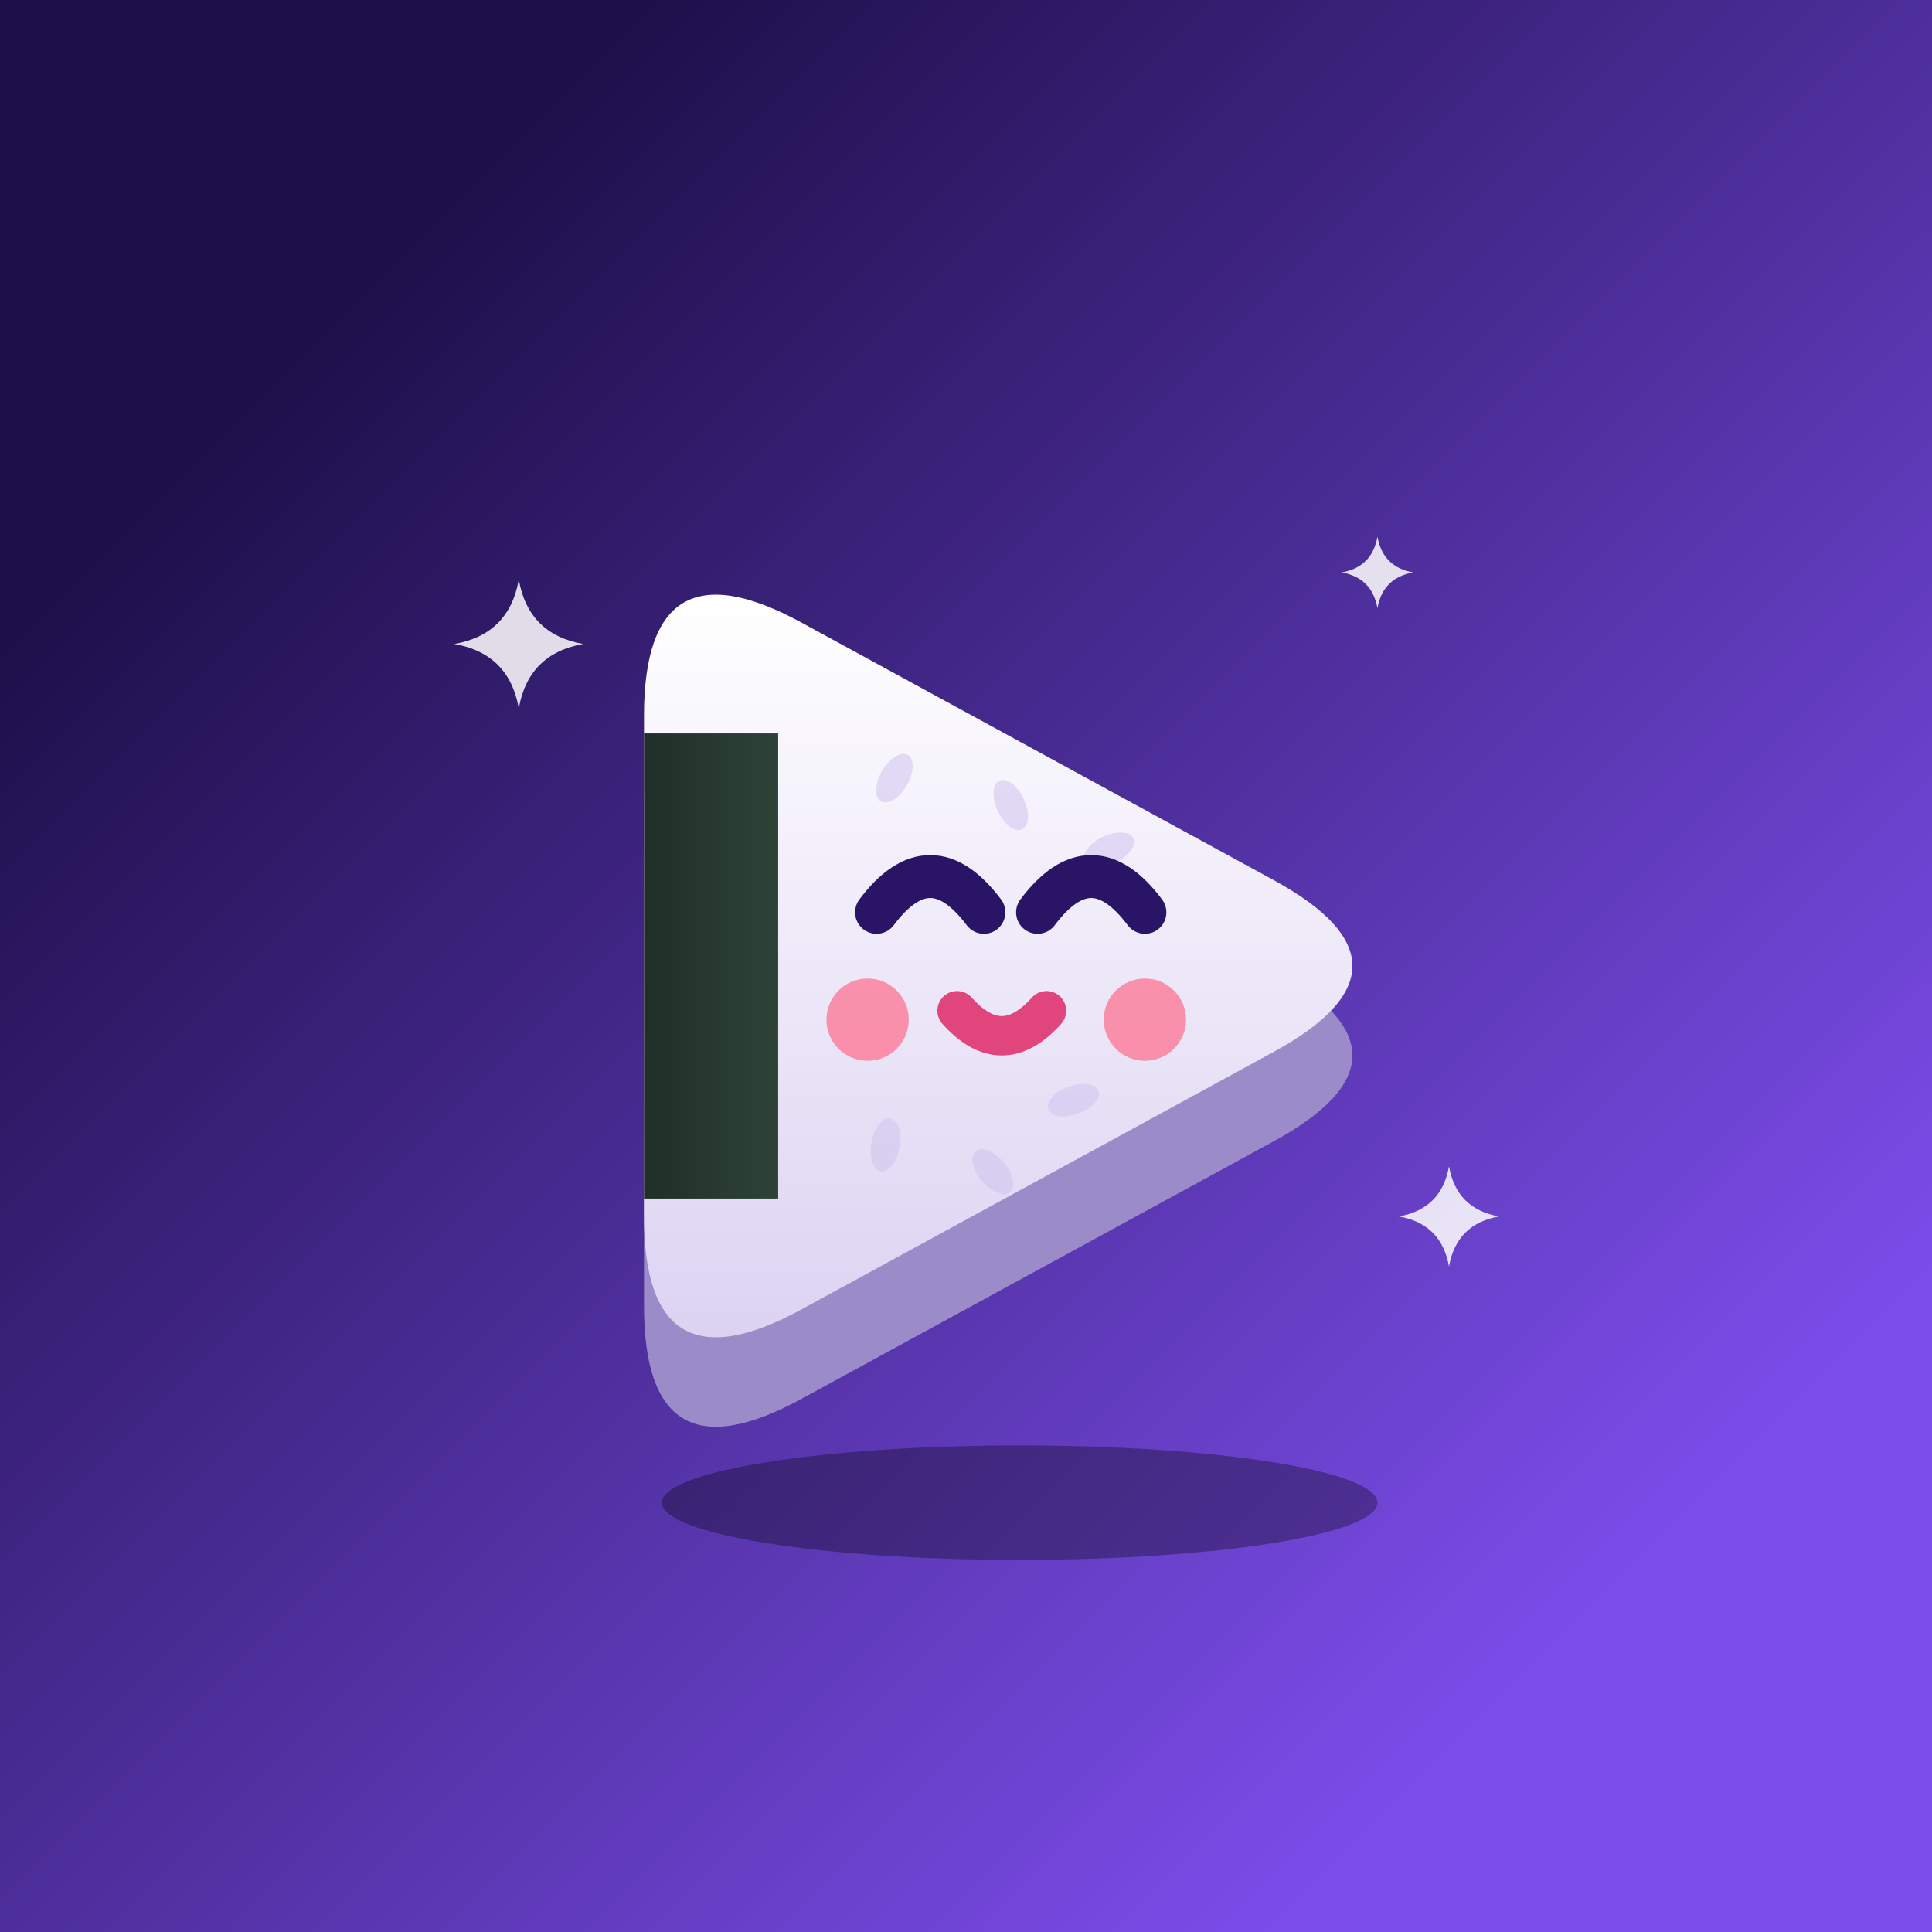
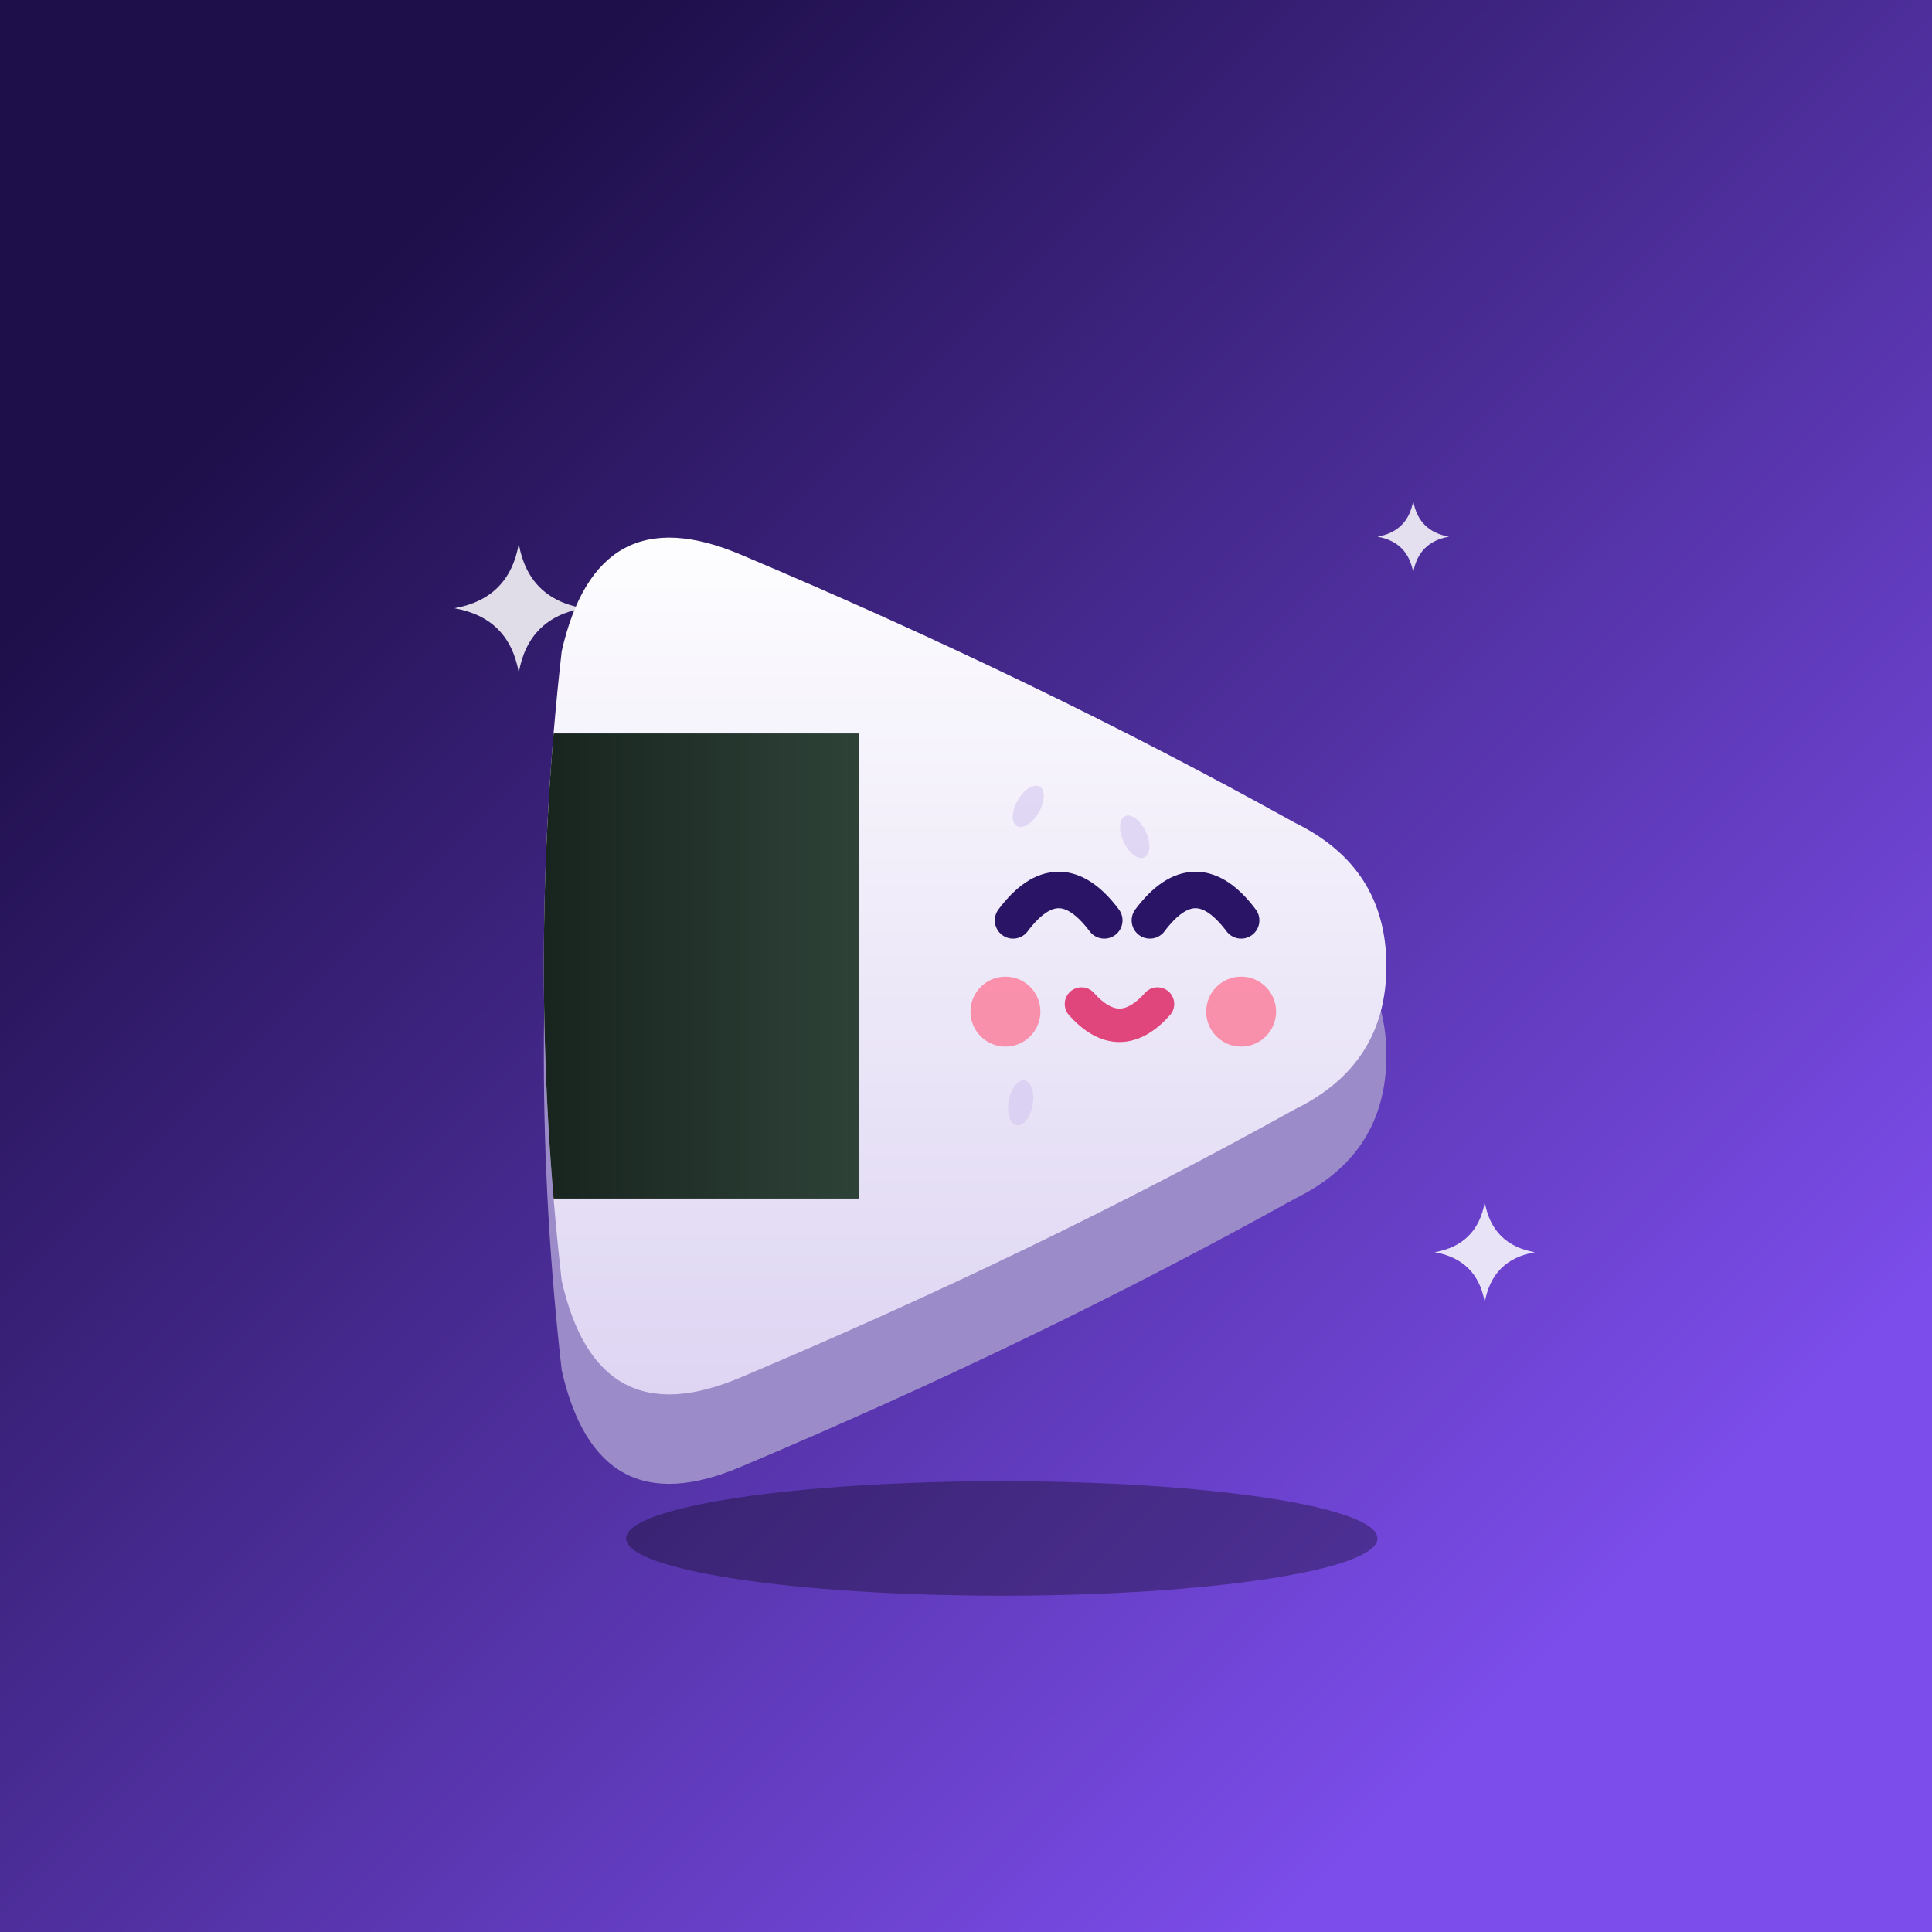
<svg xmlns="http://www.w3.org/2000/svg" viewBox="0 0 108 108" width="1080" height="1080">
  <defs>
    <linearGradient id="bg" x1="18" y1="18" x2="90" y2="90" gradientUnits="userSpaceOnUse">
      <stop offset="0" stop-color="#1E0F4A" />
      <stop offset="1" stop-color="#7C4DEB" />
    </linearGradient>
-     <linearGradient id="rice" x1="0" y1="33.24" x2="0" y2="74.76" gradientUnits="userSpaceOnUse">
+     <linearGradient id="rice" x1="0" y1="27.6" x2="0" y2="80.4" gradientUnits="userSpaceOnUse">
      <stop offset="0" stop-color="#FFFFFF" />
      <stop offset="1" stop-color="#DCD3F2" />
    </linearGradient>
-     <linearGradient id="nori" x1="30" y1="0" x2="43.5" y2="0" gradientUnits="userSpaceOnUse">
+     <linearGradient id="nori" x1="28" y1="0" x2="48" y2="0" gradientUnits="userSpaceOnUse">
      <stop offset="0" stop-color="#15201B" />
      <stop offset="1" stop-color="#2E4238" />
    </linearGradient>
-     <path id="ob" d="M44.8 34.8L71.2 49.2Q80 54 71.2 58.8L44.8 73.2Q36 78 36 68L36 40Q36 30 44.8 34.8Z" />
+     <path id="ob" d="M77.5 54Q77.5 59.5 72.4 62Q58 70 41.4 77Q33.4 80.4 31.4 71.6Q29.4 54 31.4 36.4Q33.4 27.6 41.4 31Q58 38 72.4 46Q77.5 48.5 77.5 54Z" />
    <clipPath id="obc">
      <use href="#ob" />
    </clipPath>
    <path id="spk" d="M0 -4Q0.6 -0.6 4 0Q0.6 0.6 0 4Q-0.6 0.6 -4 0Q-0.6 -0.6 0 -4Z" />
    <ellipse id="seed" rx="0.8" ry="1.5" />
  </defs>
  <g id="background">
    <rect width="108" height="108" fill="url(#bg)" />
    <g fill="#FFFFFF" fill-opacity="0.85">
-       <use href="#spk" transform="translate(29 36) scale(0.9)" />
-       <use href="#spk" transform="translate(81 68) scale(0.7)" />
-       <use href="#spk" transform="translate(77 32) scale(0.5)" />
+       <use href="#spk" transform="translate(29 34) scale(0.9)" />
+       <use href="#spk" transform="translate(83 70) scale(0.7)" />
+       <use href="#spk" transform="translate(79 30) scale(0.5)" />
    </g>
  </g>
  <g id="foreground">
-     <ellipse cx="57" cy="84" rx="20" ry="3.2" fill="#000" fill-opacity="0.32" />
+     <ellipse cx="56" cy="86" rx="21" ry="3.2" fill="#000" fill-opacity="0.32" />
    <use href="#ob" fill="#9C8BC9" transform="translate(0 5)" />
    <use href="#ob" fill="url(#rice)" />
    <g clip-path="url(#obc)">
-       <rect x="30" y="41" width="13.5" height="26" fill="url(#nori)" />
+       <rect x="28" y="41" width="20" height="26" fill="url(#nori)" />
    </g>
-     <g fill="#CFC3EE" fill-opacity="0.55">
-       <use href="#seed" transform="translate(50 43.5) rotate(30)" />
-       <use href="#seed" transform="translate(56.5 45) rotate(-25)" />
-       <use href="#seed" transform="translate(62 47.5) rotate(65)" />
-       <use href="#seed" transform="translate(49.5 64) rotate(10)" />
-       <use href="#seed" transform="translate(55.5 65.5) rotate(-40)" />
-       <use href="#seed" transform="translate(60 61.5) rotate(70)" />
+     <g transform="translate(14.98 8.1) scale(0.85)">
+       <g fill="#CFC3EE" fill-opacity="0.55">
+         <use href="#seed" transform="translate(50 43.5) rotate(30)" />
+         <use href="#seed" transform="translate(57 45.5) rotate(-25)" />
+         <use href="#seed" transform="translate(49.5 63) rotate(10)" />
+       </g>
+       <path d="M49 51q3 -4 6 0M58 51q3 -4 6 0" stroke="#2A1466" stroke-width="2.4" stroke-linecap="round" fill="none" />
+       <path d="M53.5 56.5q2.5 2.8 5 0" stroke="#E0457B" stroke-width="2.2" stroke-linecap="round" fill="none" />
+       <circle cx="48.5" cy="57" r="2.3" fill="#FF6B8B" fill-opacity="0.7" />
+       <circle cx="64" cy="57" r="2.3" fill="#FF6B8B" fill-opacity="0.7" />
    </g>
-     <path d="M49 51q3 -4 6 0M58 51q3 -4 6 0" stroke="#2A1466" stroke-width="2.4" stroke-linecap="round" fill="none" />
-     <path d="M53.5 56.5q2.5 2.8 5 0" stroke="#E0457B" stroke-width="2.2" stroke-linecap="round" fill="none" />
-     <circle cx="48.5" cy="57" r="2.3" fill="#FF6B8B" fill-opacity="0.7" />
-     <circle cx="64" cy="57" r="2.3" fill="#FF6B8B" fill-opacity="0.7" />
  </g>
</svg>
